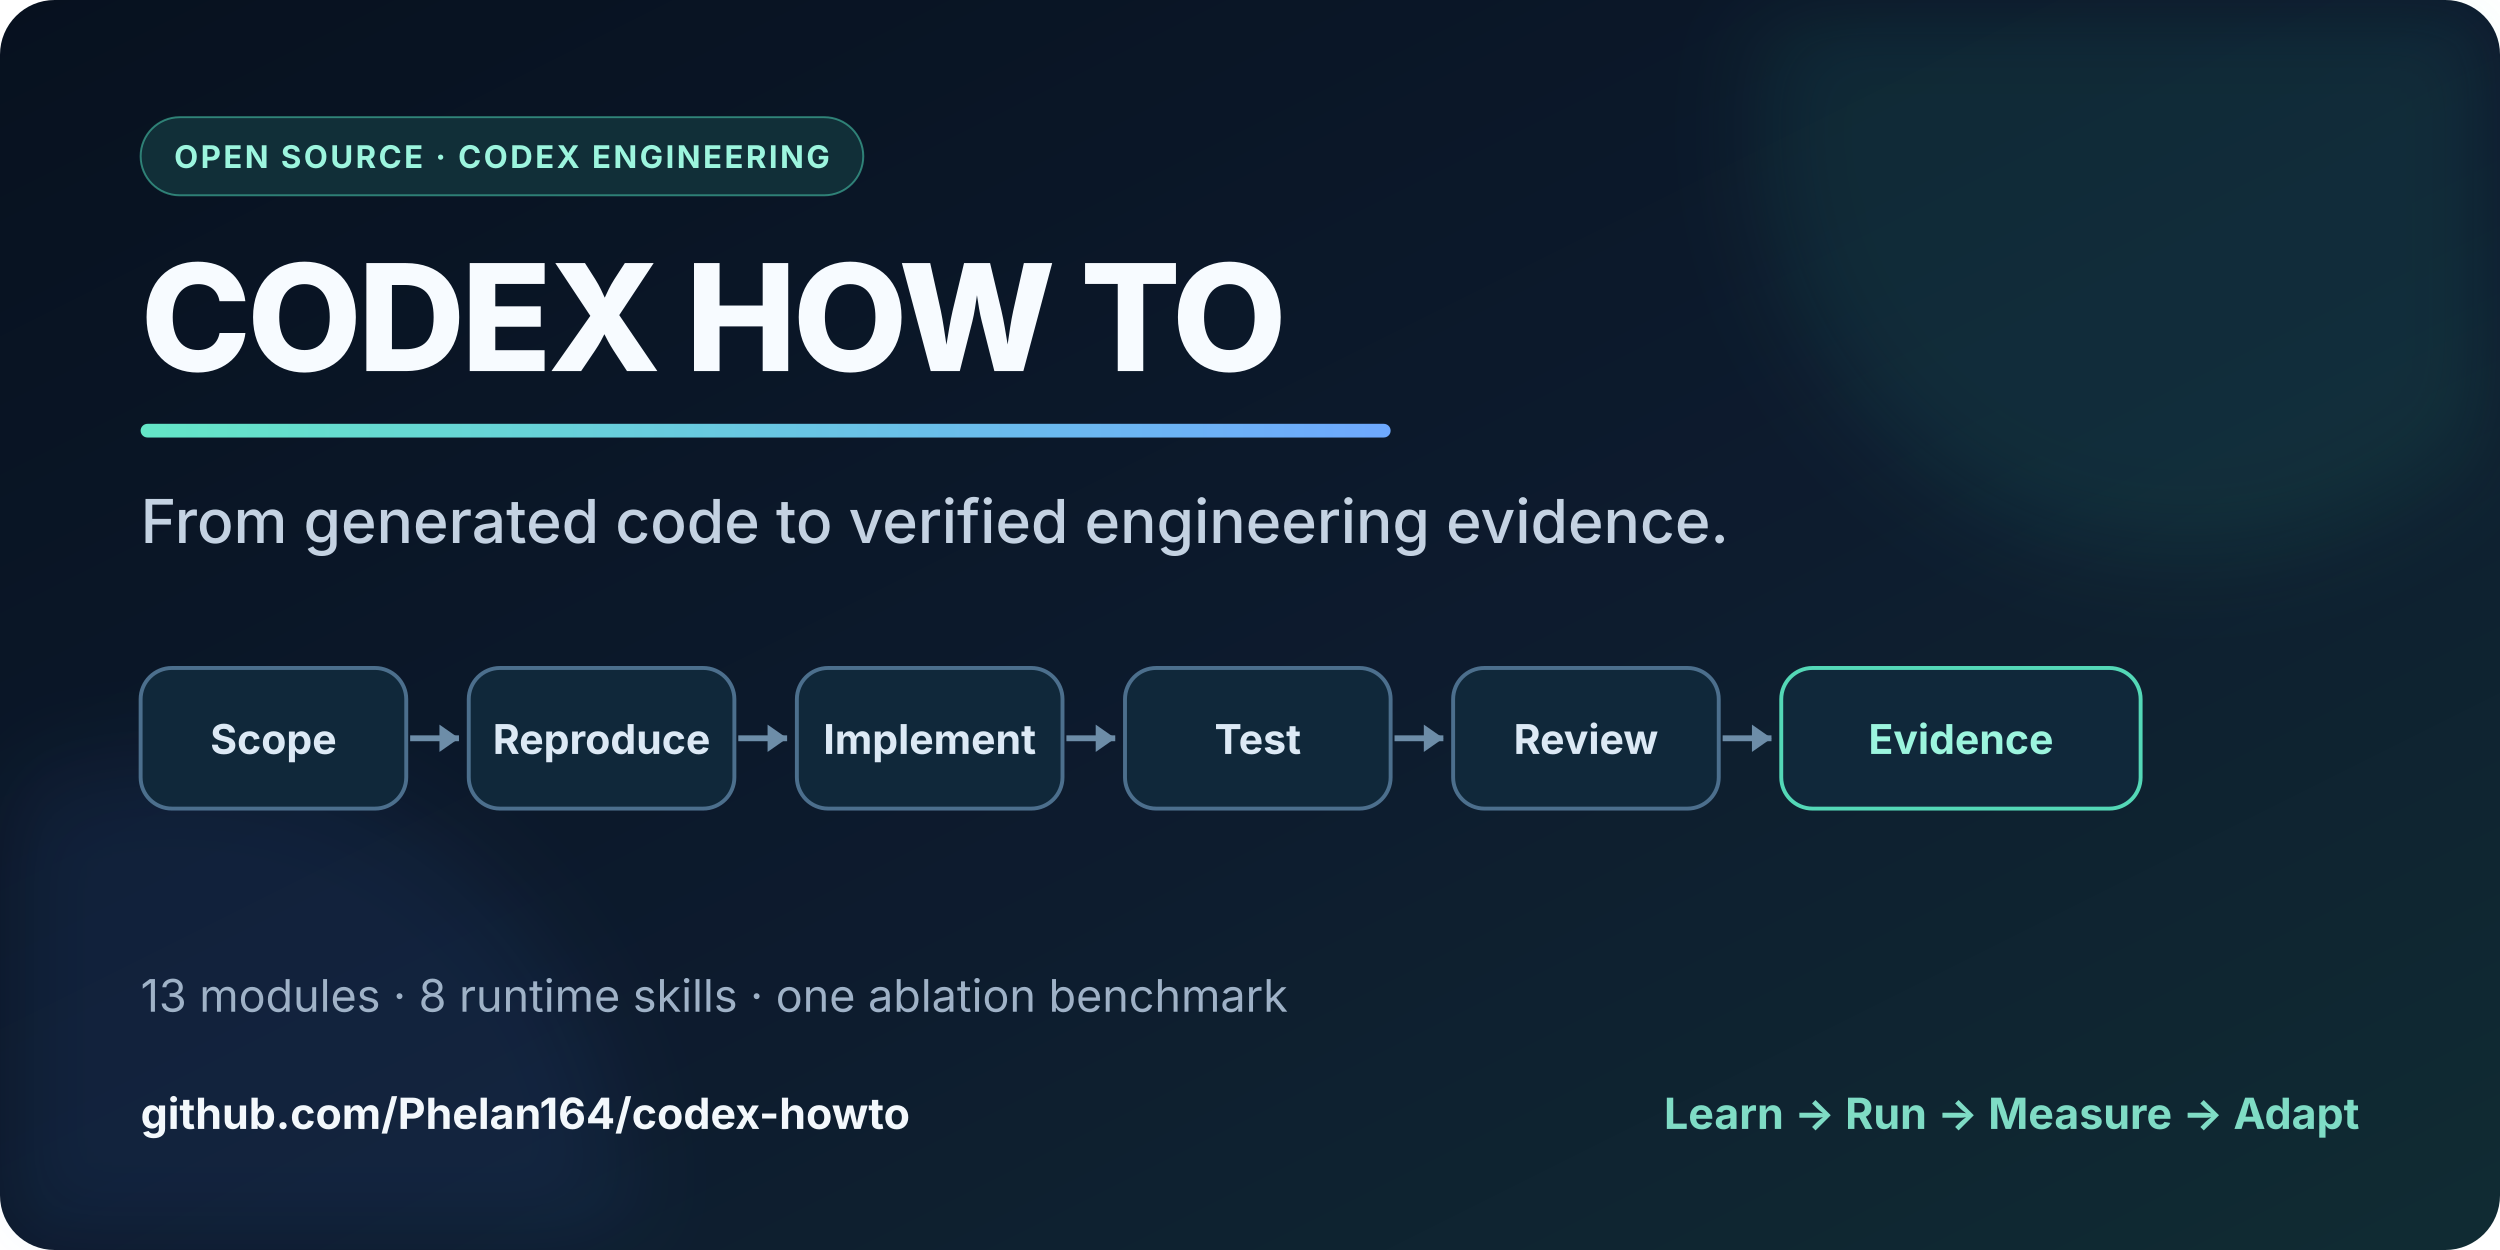
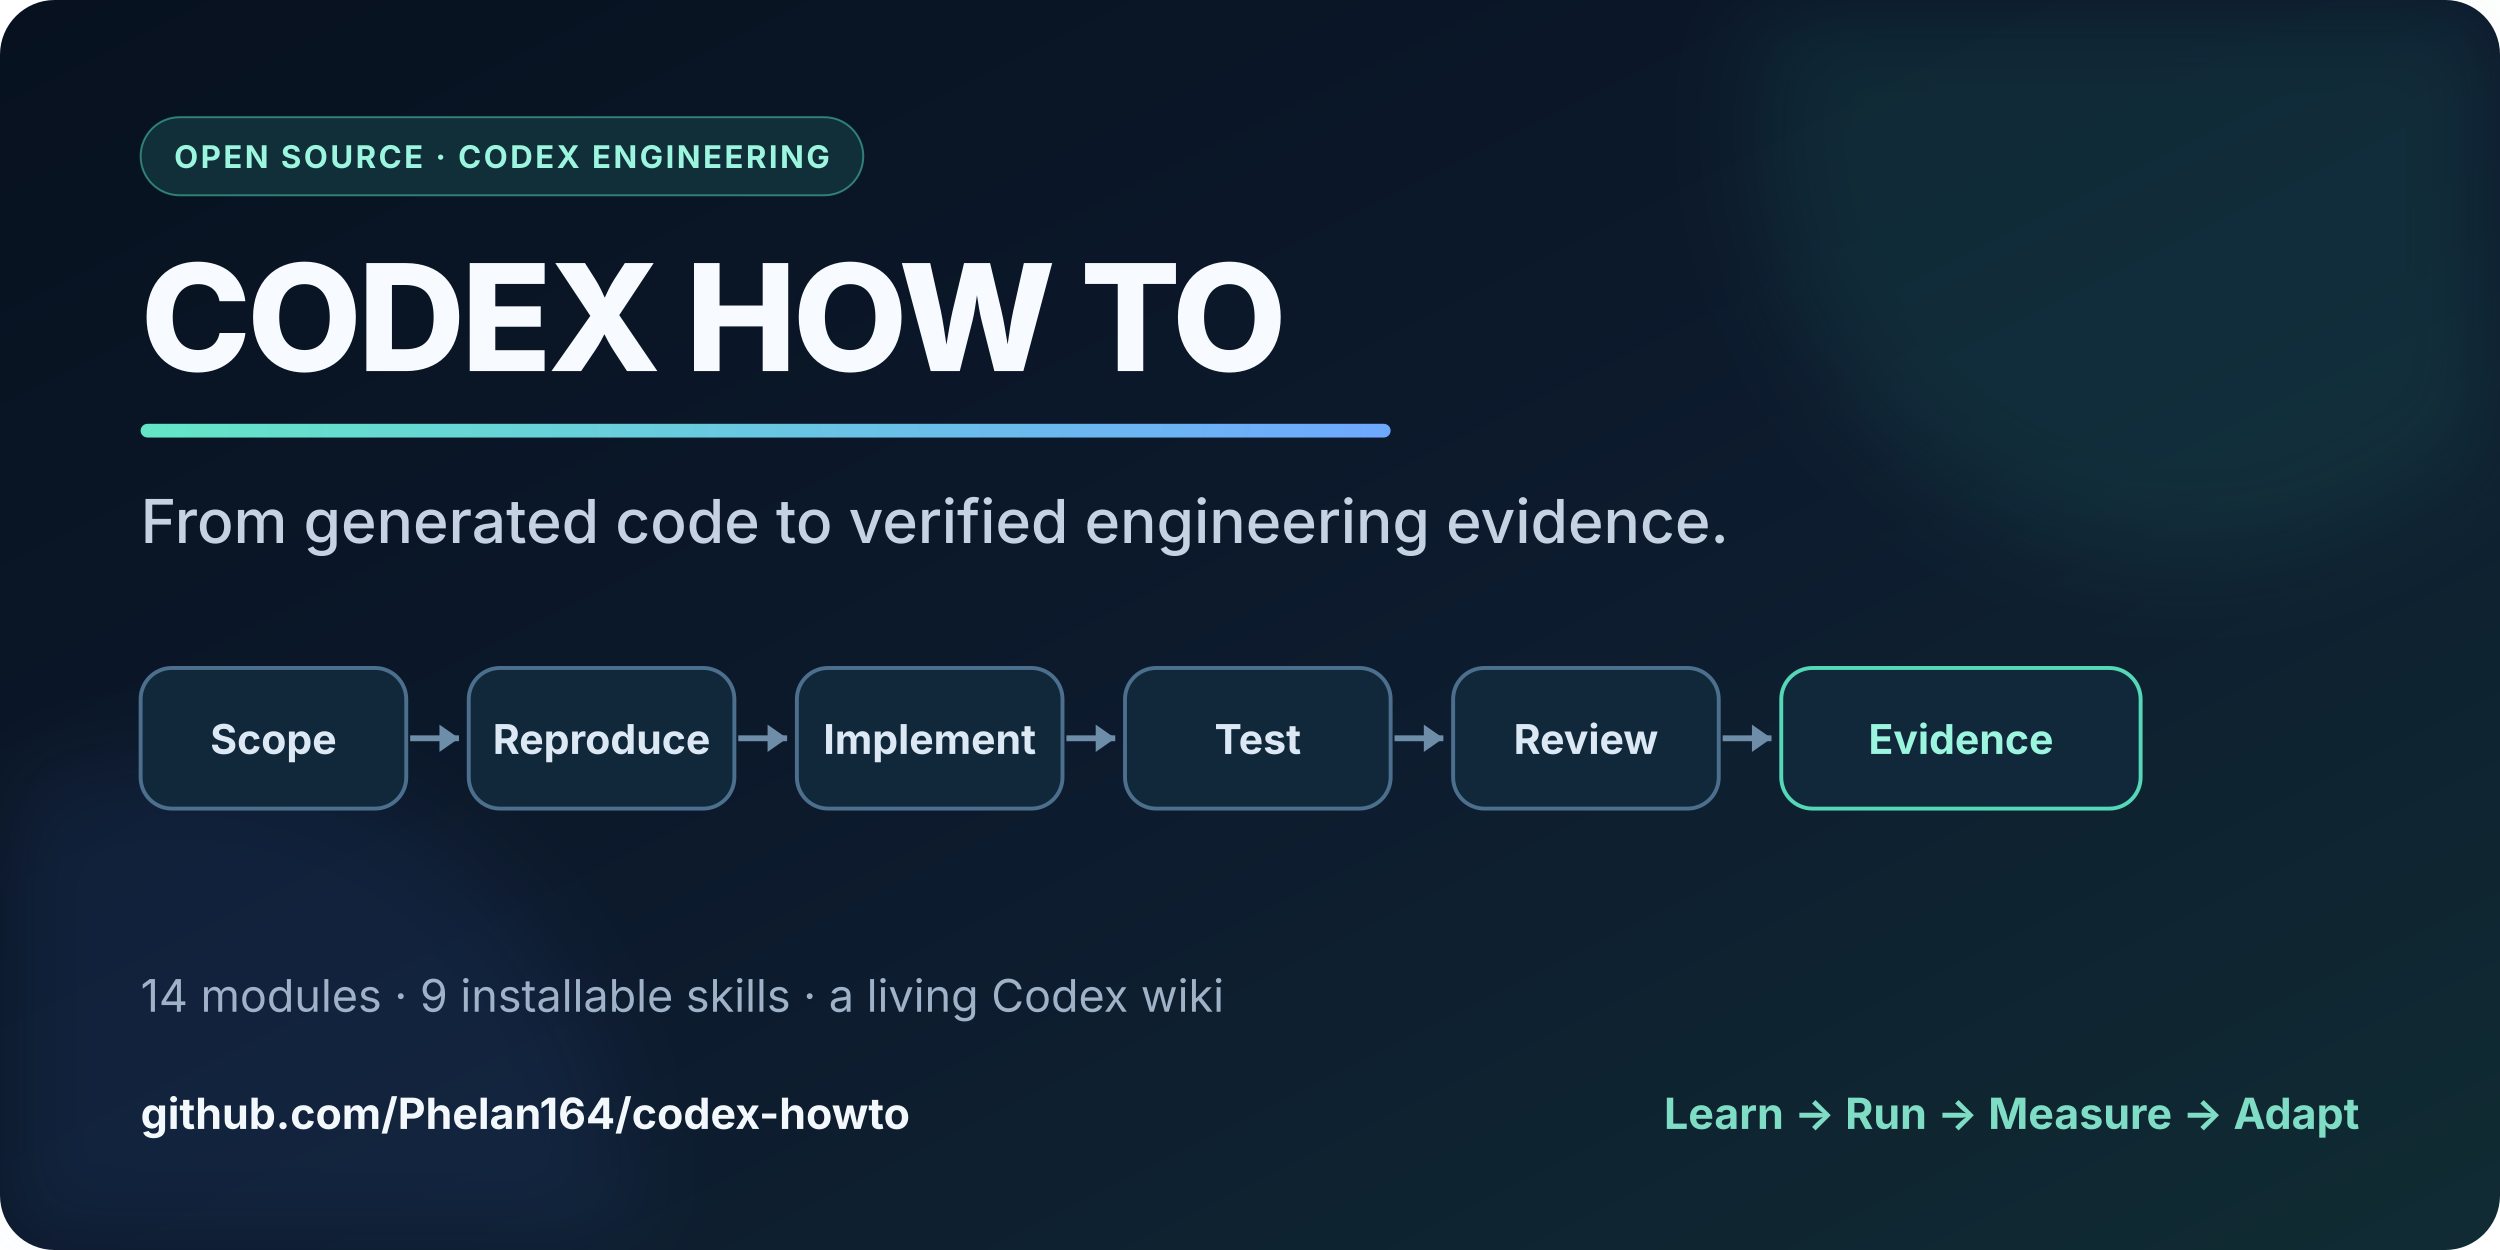
<svg xmlns="http://www.w3.org/2000/svg" width="1280" height="640" viewBox="0 0 1280 640" role="img" aria-labelledby="title desc">
  <defs>
    <linearGradient id="background" x1="0" y1="0" x2="1" y2="1">
      <stop offset="0" stop-color="#07111f" />
      <stop offset="0.55" stop-color="#0d1b2e" />
      <stop offset="1" stop-color="#102c33" />
    </linearGradient>
    <linearGradient id="accent" x1="0" y1="0" x2="1" y2="0">
      <stop offset="0" stop-color="#64e6c6" />
      <stop offset="1" stop-color="#6ea8fe" />
    </linearGradient>
    <filter id="glow" x="-20%" y="-20%" width="140%" height="140%">
      <feGaussianBlur stdDeviation="24" />
    </filter>
  </defs>
  <rect width="1280" height="640" rx="28" fill="url(#background)" />
  <circle cx="1120" cy="65" r="220" fill="#39d3ae" opacity="0.09" filter="url(#glow)" />
  <circle cx="90" cy="620" r="230" fill="#548cff" opacity="0.08" filter="url(#glow)" />
  <g font-family="Inter, ui-sans-serif, system-ui, -apple-system, BlinkMacSystemFont, 'Segoe UI', sans-serif">
    <rect x="72" y="60" width="370" height="40" rx="20" fill="#112f38" stroke="#4ccfb2" stroke-opacity="0.55" />
    <text x="257" y="86" fill="#9cf5de" font-size="16" font-weight="700" text-anchor="middle" letter-spacing="1.25">OPEN SOURCE · CODEX ENGINEERING</text>
    <text x="72" y="190" fill="#f7fbff" font-size="76" font-weight="800" letter-spacing="-2">CODEX HOW TO</text>
    <rect x="72" y="217" width="640" height="7" rx="3.5" fill="url(#accent)" />
    <text x="72" y="278" fill="#c4d2e2" font-size="31" font-weight="500">From generated code to verified engineering evidence.</text>
    <g transform="translate(72 342)">
      <g fill="#10283a" stroke="#4c6f8d" stroke-width="2">
        <rect x="0" y="0" width="136" height="72" rx="16" />
        <rect x="168" y="0" width="136" height="72" rx="16" />
        <rect x="336" y="0" width="136" height="72" rx="16" />
        <rect x="504" y="0" width="136" height="72" rx="16" />
        <rect x="672" y="0" width="136" height="72" rx="16" />
        <rect x="840" y="0" width="184" height="72" rx="16" stroke="#54d8b7" />
      </g>
      <g fill="#dce9f5" font-size="21" font-weight="700" text-anchor="middle">
        <text x="68" y="44">Scope</text>
        <text x="236" y="44">Reproduce</text>
        <text x="404" y="44">Implement</text>
        <text x="572" y="44">Test</text>
        <text x="740" y="44">Review</text>
        <text x="932" y="44" fill="#9cf5de">Evidence</text>
      </g>
      <g stroke="#6d8da8" stroke-width="3" fill="none">
        <path d="M138 36h25" />
        <path d="M306 36h25" />
        <path d="M474 36h25" />
        <path d="M642 36h25" />
        <path d="M810 36h25" />
      </g>
      <g fill="#6d8da8">
        <path d="M163 36l-10-7v14z" />
        <path d="M331 36l-10-7v14z" />
        <path d="M499 36l-10-7v14z" />
        <path d="M667 36l-10-7v14z" />
        <path d="M835 36l-10-7v14z" />
      </g>
    </g>
-     <text x="72" y="518" fill="#9fb2c7" font-size="23">13 modules · 8 runtime skills · one ablation benchmark</text>
+     <text x="72" y="518" fill="#9fb2c7" font-size="23">14 modules · 9 installable skills · a living Codex wiki</text>
    <text x="72" y="578" fill="#f3f8fc" font-size="22" font-weight="650">github.com/Phelan164/codex-howto</text>
    <text x="1208" y="578" fill="#7fdcc5" font-size="22" font-weight="700" text-anchor="end">Learn → Run → Measure → Adapt</text>
  </g>
</svg>
